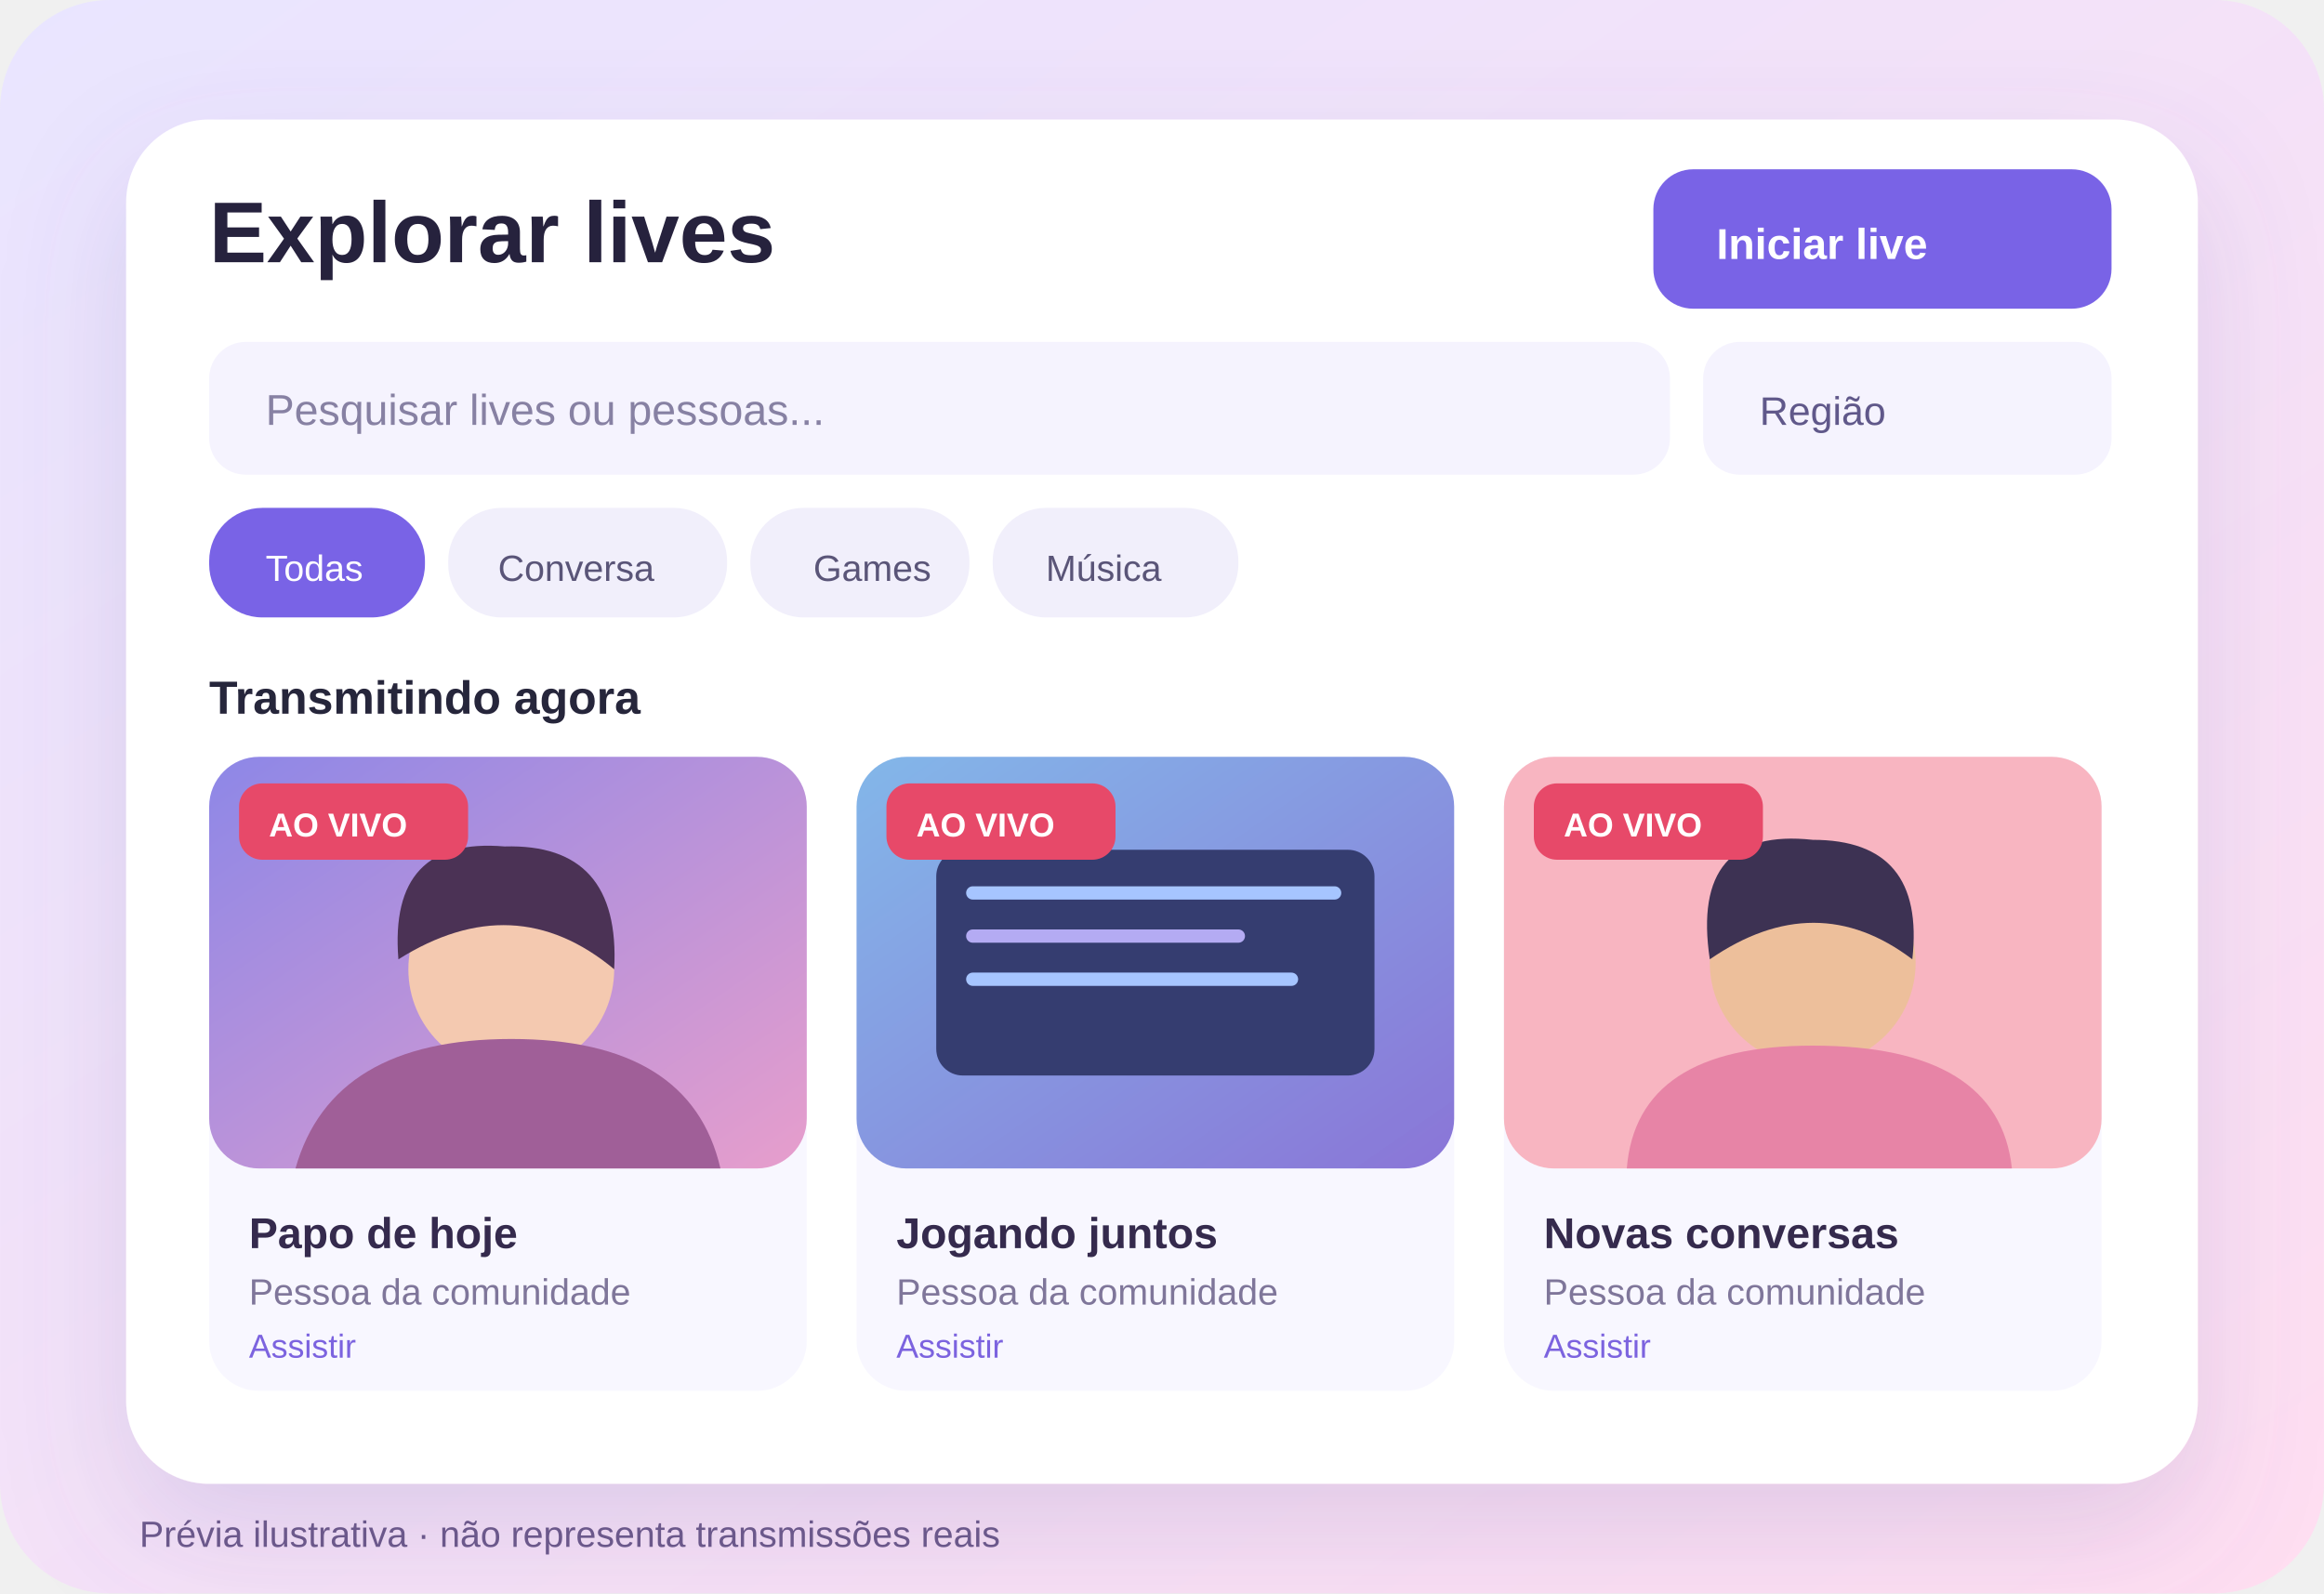
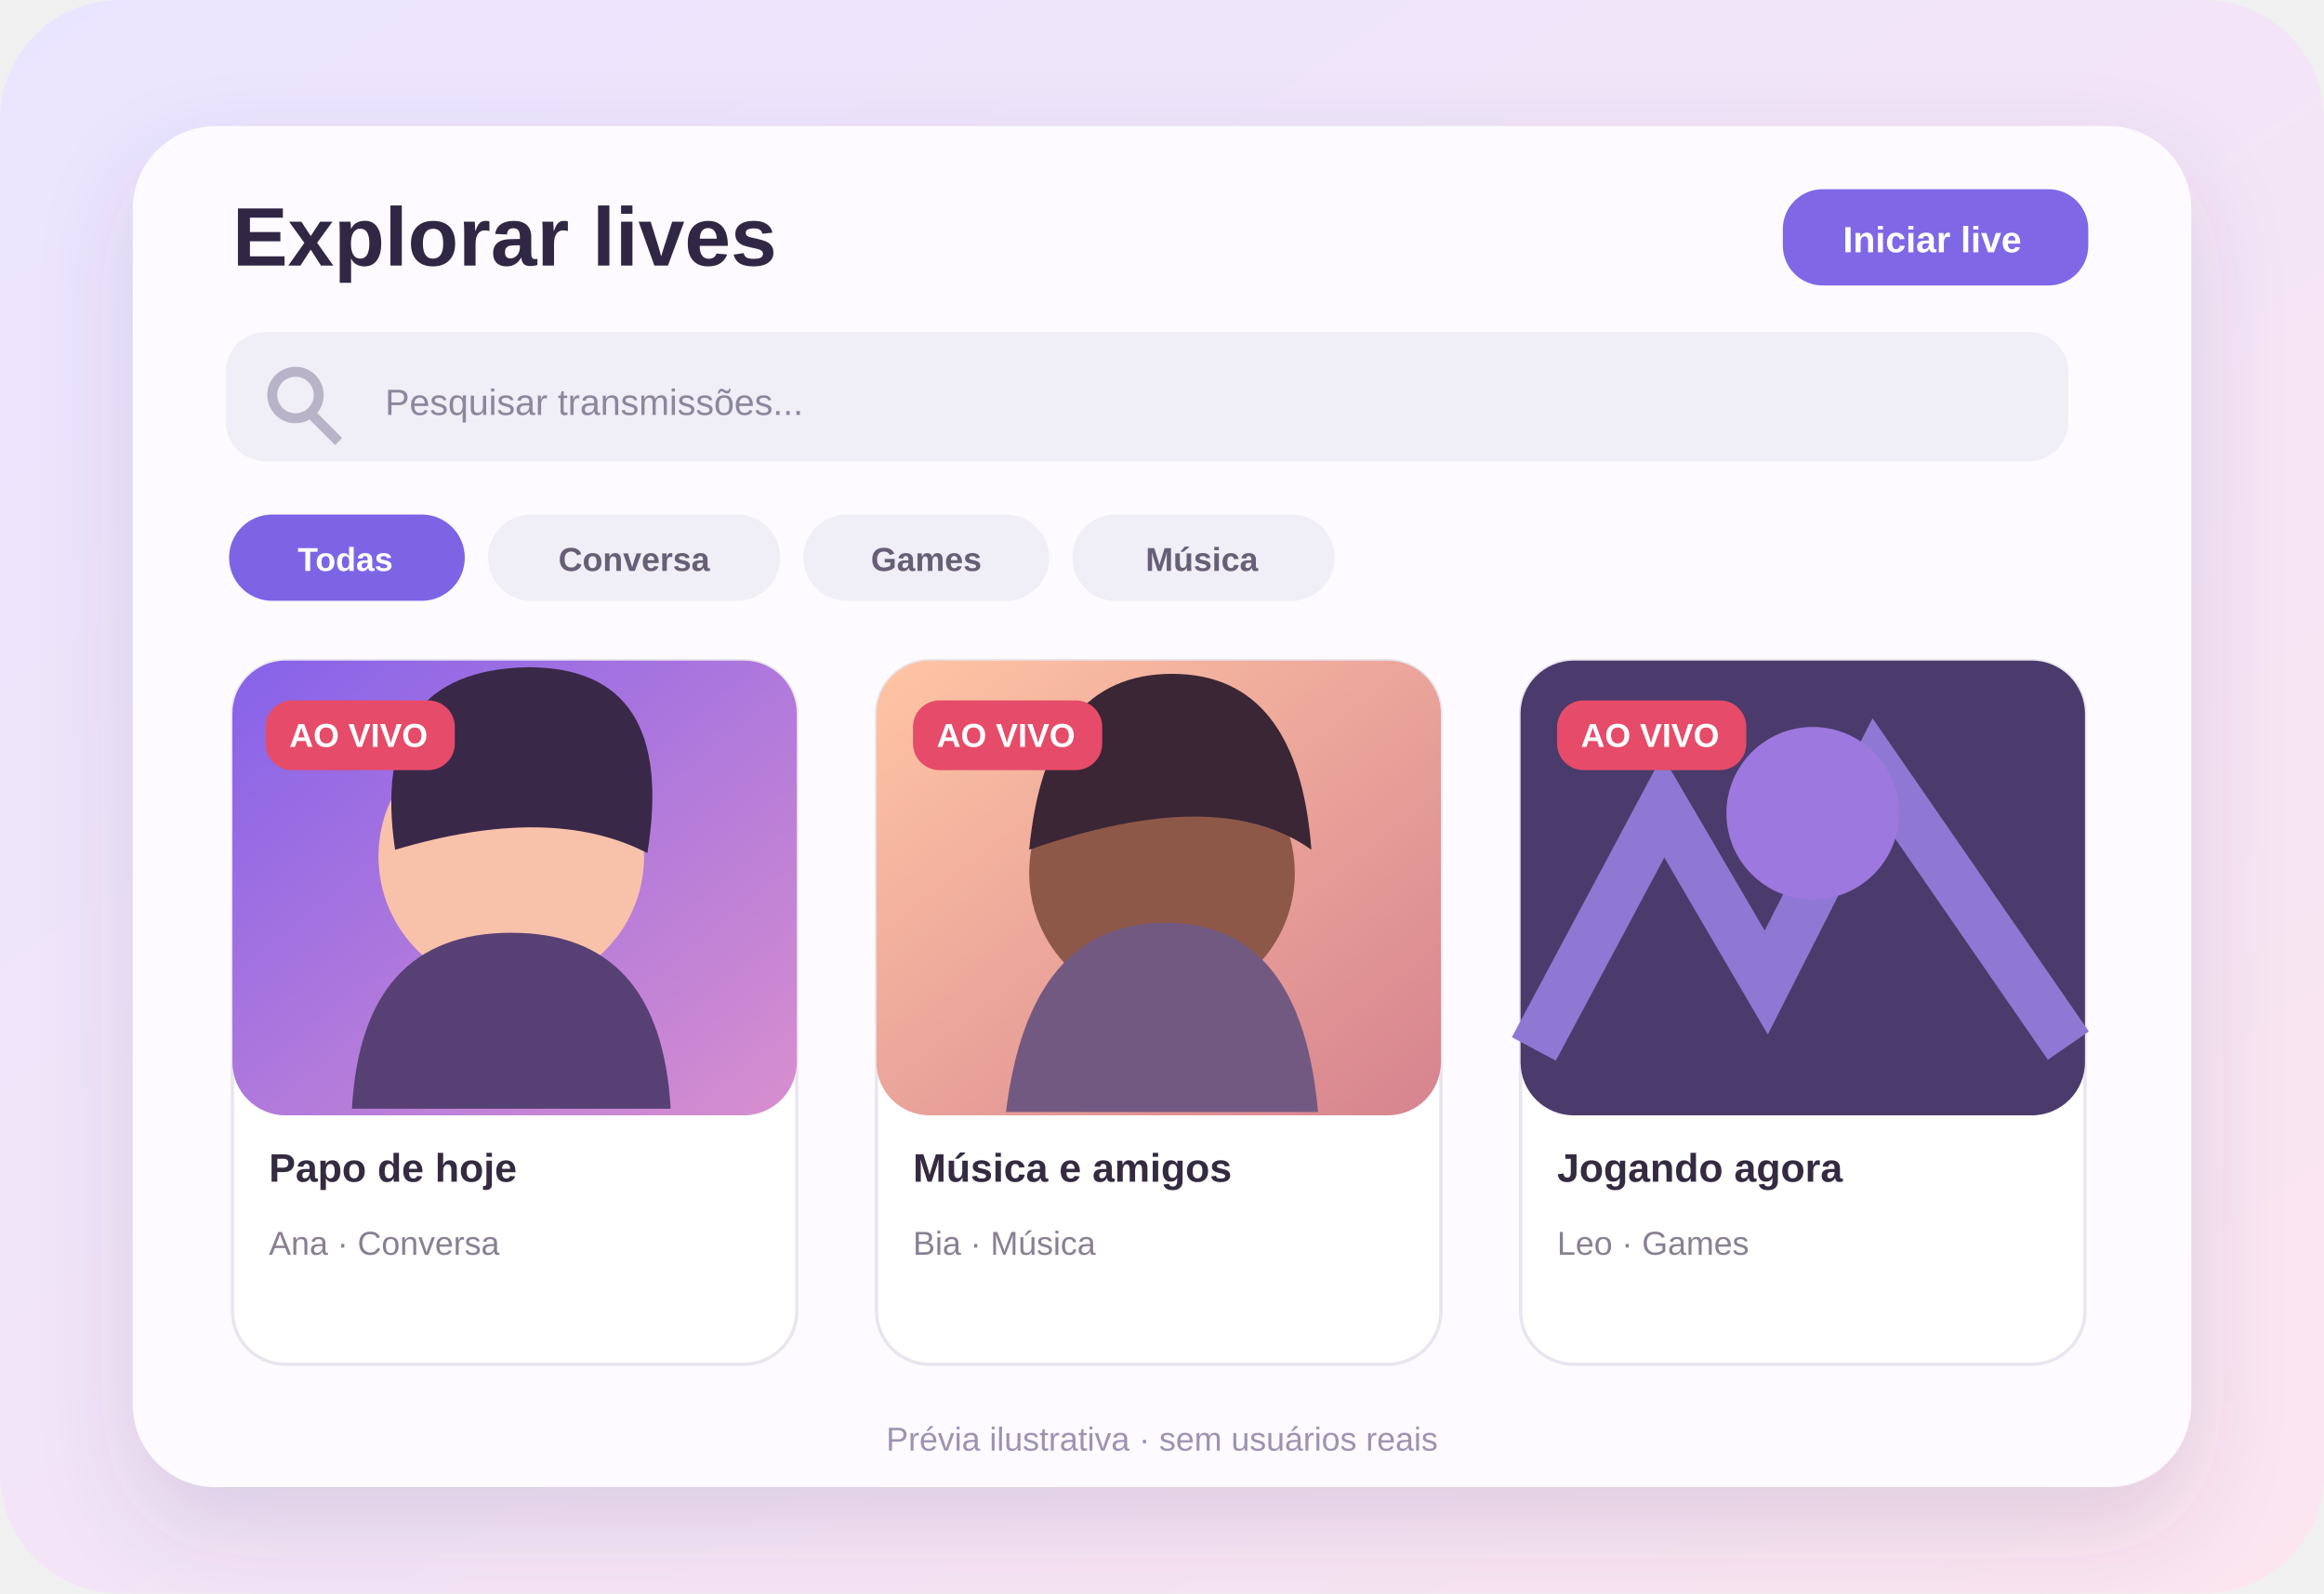
- <svg xmlns="http://www.w3.org/2000/svg" viewBox="0 0 700 480" role="img" aria-labelledby="t d">
+ <svg xmlns="http://www.w3.org/2000/svg" width="700" height="480" viewBox="0 0 700 480" role="img" aria-labelledby="t d">
  <defs>
-     <linearGradient id="b" x1="0" y1="0" x2="1" y2="1">
-       <stop stop-color="#E9E5FF" />
-       <stop offset="1" stop-color="#FFDEF1" />
+     <linearGradient id="b" x1="0" x2="1" y2="1">
+       <stop stop-color="#EAE5FF" />
+       <stop offset="1" stop-color="#FCE5EF" />
    </linearGradient>
-     <linearGradient id="a" x1="0" y1="0" x2="1" y2="1">
-       <stop stop-color="#8D87E7" />
-       <stop offset="1" stop-color="#E79ECC" />
+     <linearGradient id="a" x1="0" x2="1" y2="1">
+       <stop stop-color="#8662EA" />
+       <stop offset="1" stop-color="#D88FCE" />
    </linearGradient>
-     <linearGradient id="c" x1="0" y1="0" x2="1" y2="1">
-       <stop stop-color="#83B7E9" />
-       <stop offset="1" stop-color="#8A75D7" />
+     <linearGradient id="c" x1="0" x2="1" y2="1">
+       <stop stop-color="#FFC5A4" />
+       <stop offset="1" stop-color="#D6838F" />
    </linearGradient>
    <filter id="s">
-       <feDropShadow dx="0" dy="15" stdDeviation="18" flood-color="#7069AF" flood-opacity=".18" />
+       <feDropShadow dx="0" dy="12" stdDeviation="14" flood-color="#4E3D80" flood-opacity=".15" />
    </filter>
  </defs>
-   <rect width="700" height="480" rx="33" fill="url(#b)" />
-   <g transform="translate(38 36)" filter="url(#s)">
-     <rect width="624" height="411" rx="25" fill="#fff" />
-     <text x="25" y="43" font-family="Arial" font-size="26" font-weight="bold" fill="#26213C">Explorar lives</text>
-     <rect x="460" y="15" width="138" height="42" rx="12" fill="#7963E6" />
-     <text x="479" y="42" font-size="13" font-family="Arial" fill="#fff" font-weight="bold">Iniciar live</text>
-     <rect x="25" y="67" width="440" height="40" rx="11" fill="#F5F3FE" />
-     <text x="42" y="92" font-size="13" font-family="Arial" fill="#8781A3">Pesquisar lives ou pessoas...</text>
-     <rect x="475" y="67" width="123" height="40" rx="11" fill="#F5F3FE" />
-     <text x="492" y="92" font-size="12" font-family="Arial" fill="#60598A">Região</text>
-     <rect x="25" y="117" width="65" height="33" rx="16" fill="#7963E6" />
-     <text x="42" y="139" font-size="11" font-family="Arial" fill="#fff">Todas</text>
-     <rect x="97" y="117" width="84" height="33" rx="16" fill="#F1EFFB" />
-     <text x="112" y="139" font-size="11" font-family="Arial" fill="#5A5578">Conversa</text>
-     <rect x="188" y="117" width="66" height="33" rx="16" fill="#F1EFFB" />
-     <text x="207" y="139" font-size="11" font-family="Arial" fill="#5A5578">Games</text>
-     <rect x="261" y="117" width="74" height="33" rx="16" fill="#F1EFFB" />
-     <text x="277" y="139" font-size="11" font-family="Arial" fill="#5A5578">Música</text>
-     <text x="25" y="179" font-size="14" font-family="Arial" fill="#27253B" font-weight="bold">Transmitindo agora</text>
-     <g transform="translate(25 192)">
-       <rect width="180" height="191" rx="15" fill="#F8F7FF" />
-       <rect width="180" height="124" rx="15" fill="url(#a)" />
-       <circle cx="91" cy="64" r="31" fill="#F4C9B0" />
-       <path d="M57 61Q54 24 89 27Q124 26 122 64Q92 39 57 61" fill="#4B3355" />
-       <path d="M26 124Q37 85 91 85Q145 85 154 124" fill="#A05F98" />
-       <rect x="9" y="8" width="69" height="23" rx="7" fill="#E74A69" />
-       <text x="18" y="24" font-family="Arial" font-size="10" fill="#fff" font-weight="bold">AO VIVO</text>
-       <text x="12" y="148" font-size="13" font-weight="bold" font-family="Arial" fill="#342B4D">Papo de hoje</text>
-       <text x="12" y="165" font-size="11" font-family="Arial" fill="#7F769A">Pessoa da comunidade</text>
-       <text x="12" y="181" font-size="10" font-family="Arial" fill="#7B63DF">Assistir</text>
-     </g>
-     <g transform="translate(220 192)">
-       <rect width="180" height="191" rx="15" fill="#F8F7FF" />
-       <rect width="180" height="124" rx="15" fill="url(#c)" />
-       <rect x="24" y="28" width="132" height="68" rx="8" fill="#353D70" />
-       <rect x="33" y="39" width="113" height="4" rx="2" fill="#A6C5FF" />
-       <rect x="33" y="52" width="84" height="4" rx="2" fill="#B4ABF3" />
-       <rect x="33" y="65" width="100" height="4" rx="2" fill="#A6C5FF" />
-       <rect x="9" y="8" width="69" height="23" rx="7" fill="#E74A69" />
-       <text x="18" y="24" font-family="Arial" font-size="10" fill="#fff" font-weight="bold">AO VIVO</text>
-       <text x="12" y="148" font-size="13" font-weight="bold" font-family="Arial" fill="#342B4D">Jogando juntos</text>
-       <text x="12" y="165" font-size="11" font-family="Arial" fill="#7F769A">Pessoa da comunidade</text>
-       <text x="12" y="181" font-size="10" font-family="Arial" fill="#7B63DF">Assistir</text>
-     </g>
-     <g transform="translate(415 192)">
-       <rect width="180" height="191" rx="15" fill="#F8F7FF" />
-       <rect width="180" height="124" rx="15" fill="#F8B5C1" />
-       <circle cx="93" cy="62" r="31" fill="#EDBF9B" />
-       <path d="M62 61Q56 21 93 25Q127 25 123 61Q94 39 62 61" fill="#3D3253" />
-       <path d="M37 124Q40 87 93 87Q149 87 153 124" fill="#E784A6" />
-       <rect x="9" y="8" width="69" height="23" rx="7" fill="#E74A69" />
-       <text x="18" y="24" font-family="Arial" font-size="10" fill="#fff" font-weight="bold">AO VIVO</text>
-       <text x="12" y="148" font-size="13" font-weight="bold" font-family="Arial" fill="#342B4D">Novas conversas</text>
-       <text x="12" y="165" font-size="11" font-family="Arial" fill="#7F769A">Pessoa da comunidade</text>
-       <text x="12" y="181" font-size="10" font-family="Arial" fill="#7B63DF">Assistir</text>
-     </g>
+   <rect width="700" height="480" rx="36" fill="url(#b)" />
+   <rect x="40" y="38" width="620" height="410" rx="25" fill="#FDFBFF" filter="url(#s)" />
+   <text x="70" y="80" font-family="Arial" font-size="25" font-weight="800" fill="#302744">Explorar lives</text>
+   <rect x="537" y="57" width="92" height="29" rx="12" fill="#8067E5" />
+   <text x="582" y="76" font-family="Arial" font-size="11" font-weight="700" fill="#fff" text-anchor="middle">Iniciar live</text>
+   <rect x="68" y="100" width="555" height="39" rx="12" fill="#F0EEF7" />
+   <circle cx="89" cy="119" r="7" stroke="#B9B3C7" stroke-width="3" fill="none" />
+   <path d="m94 125 8 8" stroke="#B9B3C7" stroke-width="3" />
+   <text x="116" y="125" font-family="Arial" font-size="11" fill="#8D869C">Pesquisar transmissões...</text>
+   <g font-family="Arial" font-size="10" font-weight="700">
+     <rect x="69" y="155" width="71" height="26" rx="13" fill="#7D64E5" />
+     <text x="104" y="172" fill="#fff" text-anchor="middle">Todas</text>
+     <rect x="147" y="155" width="88" height="26" rx="13" fill="#F0EEF6" />
+     <text x="191" y="172" fill="#675F75" text-anchor="middle">Conversa</text>
+     <rect x="242" y="155" width="74" height="26" rx="13" fill="#F0EEF6" />
+     <text x="279" y="172" fill="#675F75" text-anchor="middle">Games</text>
+     <rect x="323" y="155" width="79" height="26" rx="13" fill="#F0EEF6" />
+     <text x="362" y="172" fill="#675F75" text-anchor="middle">Música</text>
  </g>
-   <text x="42" y="466" font-size="11" font-family="Arial" fill="#6B588B">Prévia ilustrativa · não representa transmissões reais</text>
+   <g>
+     <rect x="70" y="199" width="170" height="212" rx="16" fill="#fff" stroke="#E9E5EF" />
+     <rect x="70" y="199" width="170" height="137" rx="16" fill="url(#a)" />
+     <circle cx="154" cy="258" r="40" fill="#F8C2AA" />
+     <path d="M106 334q3-53 48-53t48 53" fill="#574074" />
+     <path d="M119 256q-8-54 40-55 45 0 36 56-29-15-76-1" fill="#3A2848" />
+     <rect x="80" y="211" width="57" height="21" rx="8" fill="#E64B69" />
+     <text x="108" y="225" font-family="Arial" font-size="10" fill="#fff" font-weight="700" text-anchor="middle">AO VIVO</text>
+     <text x="81" y="356" font-family="Arial" font-size="12" fill="#342B41" font-weight="700">Papo de hoje</text>
+     <text x="81" y="378" font-family="Arial" font-size="10" fill="#888092">Ana · Conversa</text>
+   </g>
+   <g>
+     <rect x="264" y="199" width="170" height="212" rx="16" fill="#fff" stroke="#E9E5EF" />
+     <rect x="264" y="199" width="170" height="137" rx="16" fill="url(#c)" />
+     <circle cx="350" cy="263" r="40" fill="#8D5848" />
+     <path d="M303 335q7-57 48-57t46 57" fill="#725982" />
+     <path d="M310 256q5-53 43-53 38 0 42 53-28-20-85 0" fill="#3A2634" />
+     <rect x="275" y="211" width="57" height="21" rx="8" fill="#E64B69" />
+     <text x="303" y="225" font-family="Arial" font-size="10" fill="#fff" font-weight="700" text-anchor="middle">AO VIVO</text>
+     <text x="275" y="356" font-family="Arial" font-size="12" fill="#342B41" font-weight="700">Música e amigos</text>
+     <text x="275" y="378" font-family="Arial" font-size="10" fill="#888092">Bia · Música</text>
+   </g>
+   <g>
+     <rect x="458" y="199" width="170" height="212" rx="16" fill="#fff" stroke="#E9E5EF" />
+     <rect x="458" y="199" width="170" height="137" rx="16" fill="#4B3B6C" />
+     <path d="M462 316 501 243l31 53 33-65 58 84" fill="none" stroke="#8E78D3" stroke-width="15" />
+     <circle cx="546" cy="245" r="26" fill="#9D78DE" />
+     <rect x="469" y="211" width="57" height="21" rx="8" fill="#E64B69" />
+     <text x="497" y="225" font-family="Arial" font-size="10" fill="#fff" font-weight="700" text-anchor="middle">AO VIVO</text>
+     <text x="469" y="356" font-family="Arial" font-size="12" fill="#342B41" font-weight="700">Jogando agora</text>
+     <text x="469" y="378" font-family="Arial" font-size="10" fill="#888092">Leo · Games</text>
+   </g>
+   <text x="350" y="437" font-family="Arial" font-size="10" fill="#9F92B1" text-anchor="middle">Prévia ilustrativa · sem usuários reais</text>
</svg>
